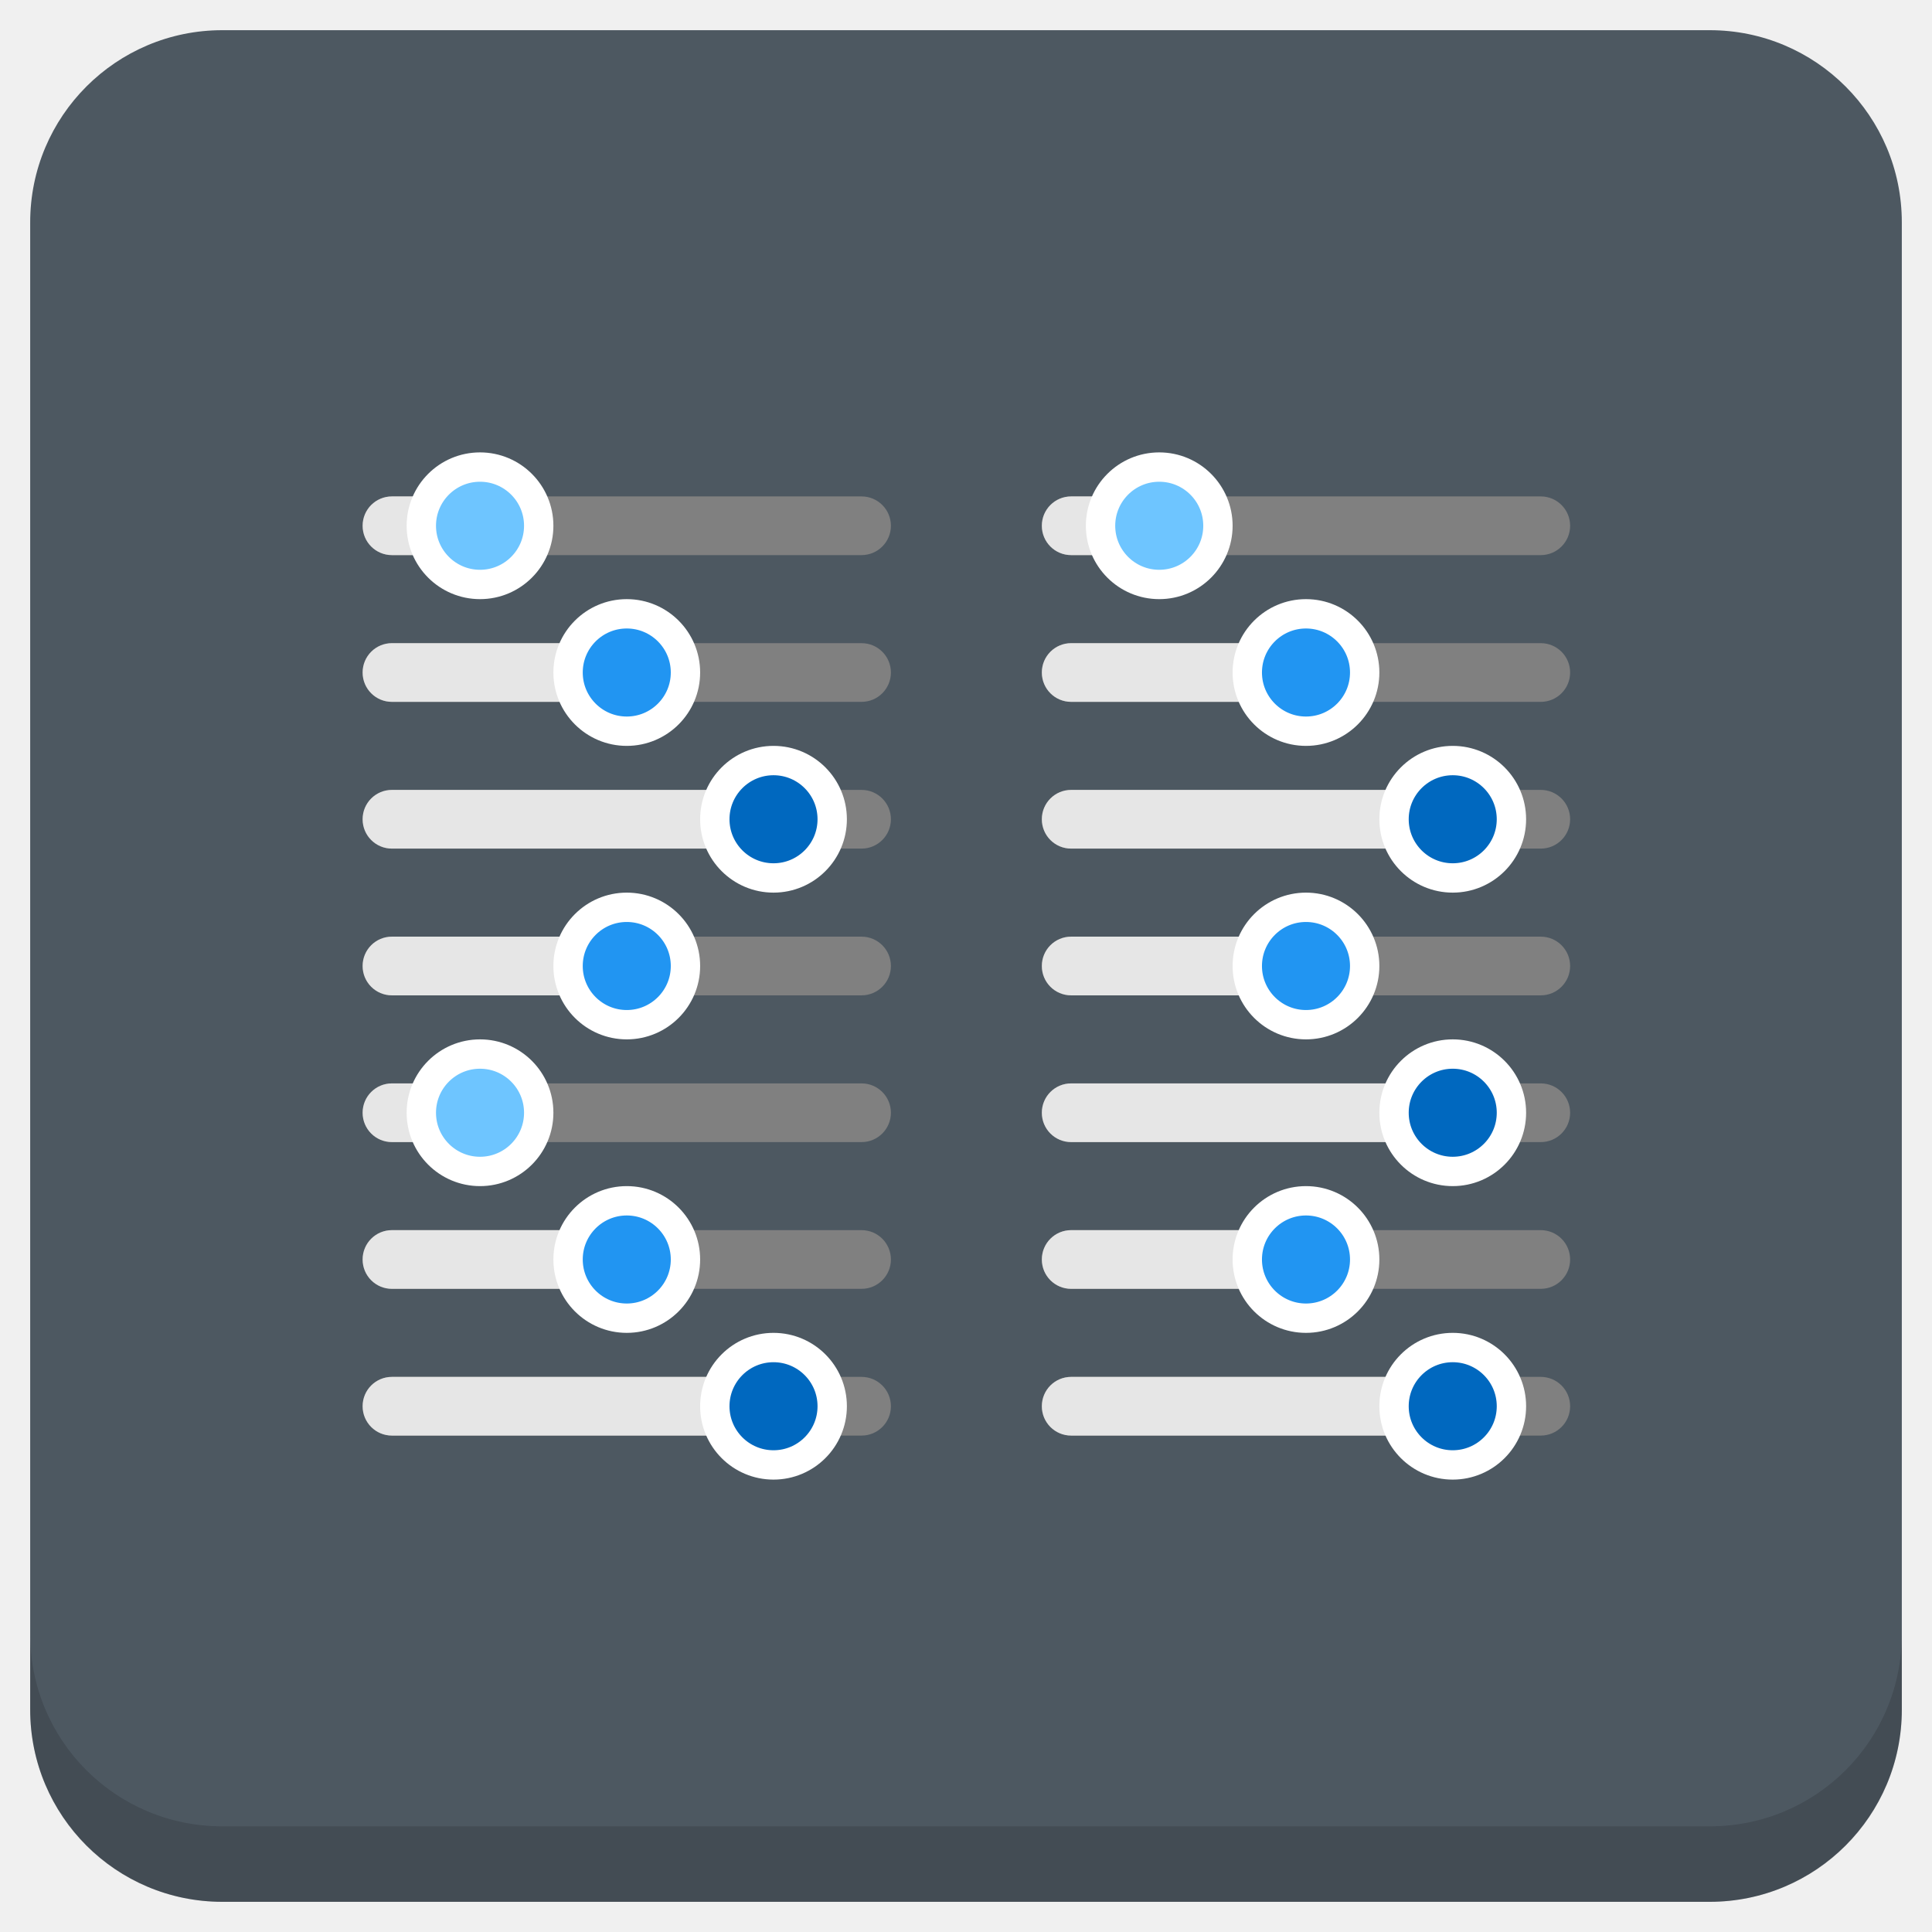
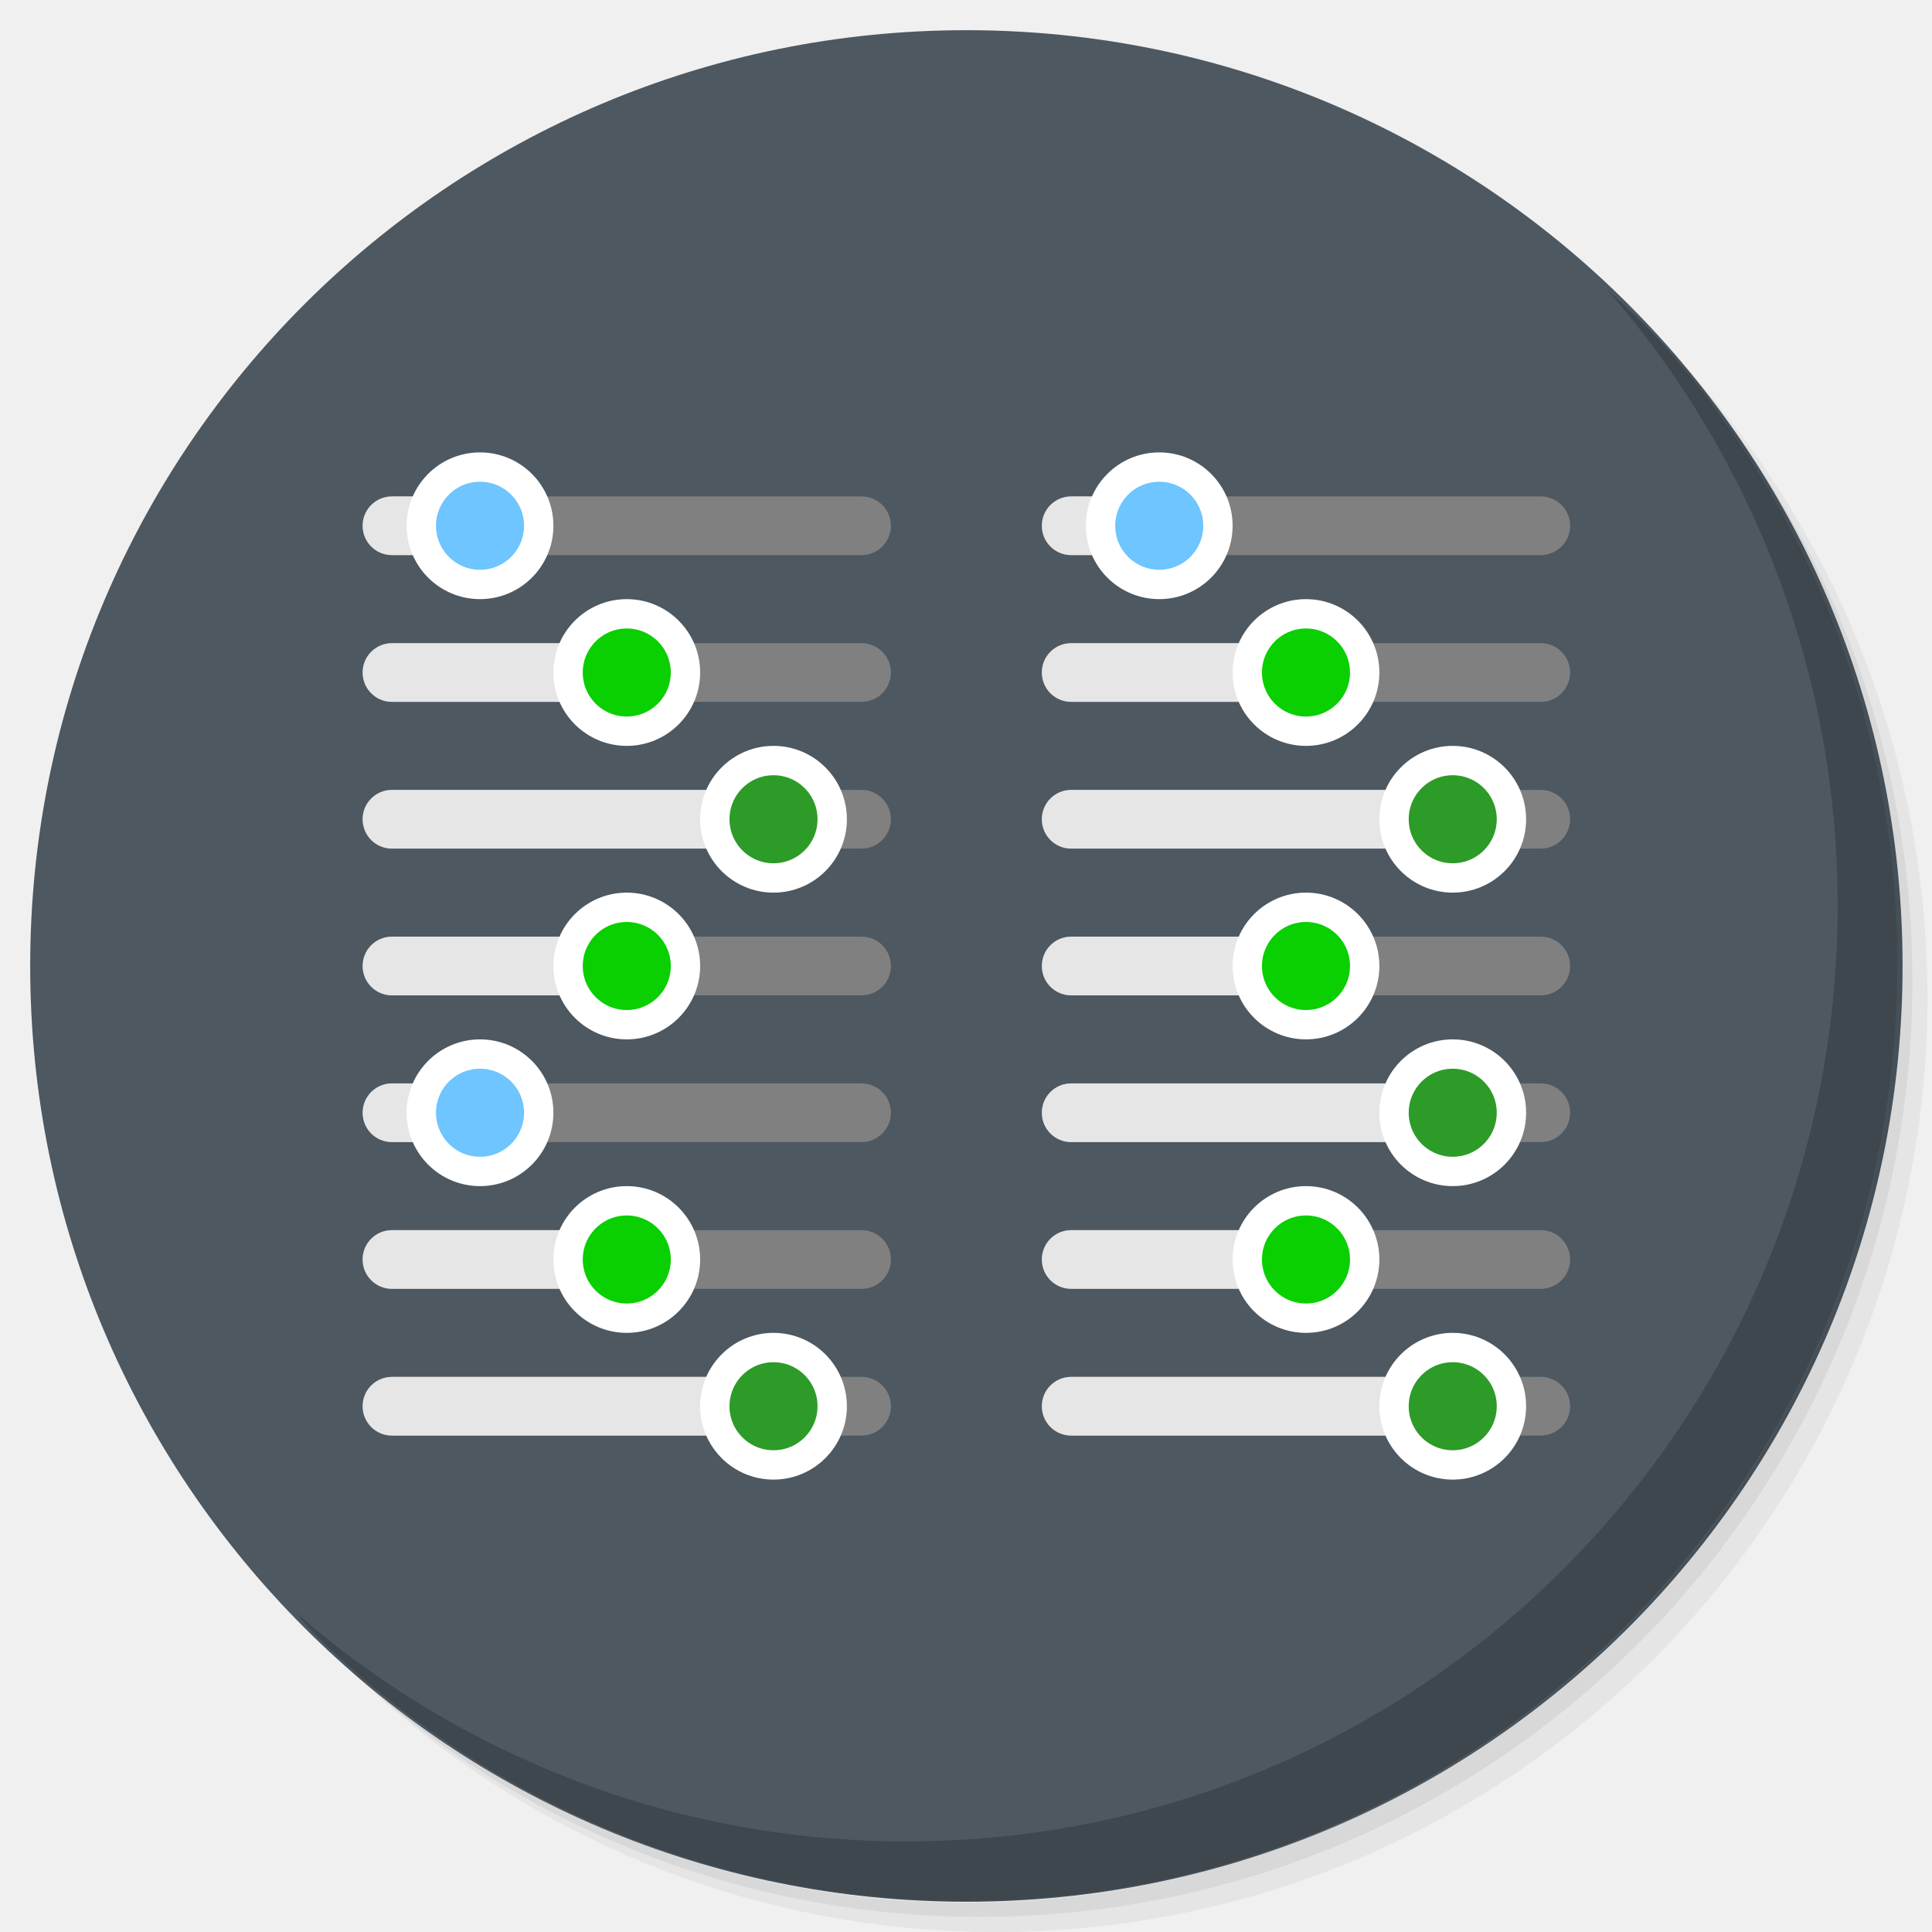
<svg xmlns="http://www.w3.org/2000/svg" xmlns:xlink="http://www.w3.org/1999/xlink" version="1.1" id="Layer_1" x="0px" y="0px" viewBox="0 0 256 256" enable-background="new 0 0 256 256" xml:space="preserve">
  <defs id="defs251">
    <clipPath id="b">
      <use width="100%" overflow="visible" xlink:href="#a" height="100%" id="use5" />
    </clipPath>
    <linearGradient x1="29.337" x2="81.837" y1="75.021" gradientUnits="userSpaceOnUse" y2="44.354" id="c">
      <stop id="stop10" offset="0" stop-opacity=".6" stop-color="#A52714" />
      <stop id="stop12" offset=".66" stop-opacity="0" stop-color="#A52714" />
    </linearGradient>
    <clipPath id="clipPath1232">
      <use width="100%" overflow="visible" xlink:href="#a" height="100%" id="use1230" />
    </clipPath>
    <clipPath id="clipPath1236">
      <use width="100%" overflow="visible" xlink:href="#a" height="100%" id="use1234" />
    </clipPath>
    <linearGradient x1="110.87" x2="52.538" y1="164.5" gradientUnits="userSpaceOnUse" y2="130.33" id="d">
      <stop id="stop23" offset="0" stop-opacity=".4" stop-color="#055524" />
      <stop id="stop25" offset=".33" stop-opacity="0" stop-color="#055524" />
    </linearGradient>
    <clipPath id="clipPath1244">
      <use width="100%" overflow="visible" xlink:href="#a" height="100%" id="use1242" />
    </clipPath>
    <clipPath id="clipPath1248">
      <use width="100%" overflow="visible" xlink:href="#a" height="100%" id="use1246" />
    </clipPath>
    <clipPath id="f">
      <use y="0" x="0" style="overflow:visible" id="use37" height="100%" xlink:href="#e" overflow="visible" width="100%" />
    </clipPath>
    <linearGradient x1="121.86" x2="136.55" y1="49.804" gradientUnits="userSpaceOnUse" y2="114.13" id="g">
      <stop id="stop42" offset="0" stop-opacity=".3" stop-color="#EA6100" />
      <stop id="stop44" offset=".66" stop-opacity="0" stop-color="#EA6100" />
    </linearGradient>
    <clipPath id="clipPath1258">
      <use width="100%" overflow="visible" xlink:href="#a" height="100%" id="use1256" />
    </clipPath>
    <clipPath id="clipPath1269">
      <use width="100%" overflow="visible" xlink:href="#a" height="100%" id="use1267" />
    </clipPath>
    <clipPath id="j">
      <use y="0" x="0" style="overflow:visible" id="use62" height="100%" xlink:href="#i" overflow="visible" width="100%" />
    </clipPath>
    <radialGradient id="l" gradientUnits="userSpaceOnUse" cy="55.948" cx="668.18" gradientTransform="translate(-576)" r="84.078">
      <stop stop-color="#3E2723" stop-opacity=".2" offset="0" id="stop73" />
      <stop stop-color="#3E2723" stop-opacity="0" offset="1" id="stop75" />
    </radialGradient>
    <clipPath id="clipPath1285">
      <use width="100%" overflow="visible" xlink:href="#a" height="100%" id="use1283" />
    </clipPath>
    <clipPath id="clipPath1289">
      <use width="100%" overflow="visible" xlink:href="#a" height="100%" id="use1287" />
    </clipPath>
    <clipPath id="n">
      <use y="0" x="0" style="overflow:visible" id="use83" height="100%" xlink:href="#m" overflow="visible" width="100%" />
    </clipPath>
    <radialGradient id="p" gradientUnits="userSpaceOnUse" cy="48.52" cx="597.88" gradientTransform="translate(-576)" r="78.044">
      <stop stop-color="#3E2723" stop-opacity=".2" offset="0" id="stop94" />
      <stop stop-color="#3E2723" stop-opacity="0" offset="1" id="stop96" />
    </radialGradient>
    <clipPath id="clipPath1305">
      <use width="100%" overflow="visible" xlink:href="#a" height="100%" id="use1303" />
    </clipPath>
    <radialGradient id="q" gradientUnits="userSpaceOnUse" cy="96.138" cx="671.84" gradientTransform="translate(-576)" r="87.87">
      <stop stop-color="#263238" stop-opacity=".2" offset="0" id="stop101" />
      <stop stop-color="#263238" stop-opacity="0" offset="1" id="stop103" />
    </radialGradient>
    <clipPath id="clipPath1312">
      <use width="100%" overflow="visible" xlink:href="#a" height="100%" id="use1310" />
    </clipPath>
    <clipPath id="clipPath1316">
      <use width="100%" overflow="visible" xlink:href="#a" height="100%" id="use1314" />
    </clipPath>
    <clipPath id="clipPath1320">
      <use width="100%" overflow="visible" xlink:href="#a" height="100%" id="use1318" />
    </clipPath>
    <clipPath id="clipPath1324">
      <use width="100%" overflow="visible" xlink:href="#a" height="100%" id="use1322" />
    </clipPath>
    <path d="m 8,184 h 83.77 l 38.88,-38.88 V 116 H 61.36 L 8,24.48 Z" id="e" />
    <path d="m 96,56 34.65,60 -38.88,68 H 184 V 56 Z" id="i" />
    <path d="M 21.97,8 V 48.34 L 61.36,116 96,56 h 88 V 8 Z" id="m" />
    <clipPath id="b-1">
      <use width="100%" overflow="visible" xlink:href="#a" height="100%" id="use5-7" />
    </clipPath>
    <clipPath id="clipPath1232-2">
      <use width="100%" overflow="visible" xlink:href="#a" height="100%" id="use1230-2" />
    </clipPath>
    <clipPath id="clipPath1236-6">
      <use width="100%" overflow="visible" xlink:href="#a" height="100%" id="use1234-1" />
    </clipPath>
    <clipPath id="clipPath1244-1">
      <use width="100%" overflow="visible" xlink:href="#a" height="100%" id="use1242-5" />
    </clipPath>
    <clipPath id="clipPath1248-9">
      <use width="100%" overflow="visible" xlink:href="#a" height="100%" id="use1246-4" />
    </clipPath>
    <clipPath id="f-9">
      <use y="0" x="0" style="overflow:visible" id="use37-0" height="100%" xlink:href="#e-8" overflow="visible" width="100%" />
    </clipPath>
    <clipPath id="clipPath1258-7">
      <use width="100%" overflow="visible" xlink:href="#a" height="100%" id="use1256-7" />
    </clipPath>
    <clipPath id="clipPath1269-1">
      <use width="100%" overflow="visible" xlink:href="#a" height="100%" id="use1267-1" />
    </clipPath>
    <clipPath id="j-5">
      <use y="0" x="0" style="overflow:visible" id="use62-9" height="100%" xlink:href="#i-5" overflow="visible" width="100%" />
    </clipPath>
    <radialGradient id="l-7" gradientUnits="userSpaceOnUse" cy="55.948" cx="668.18" gradientTransform="translate(-576)" r="84.078">
      <stop stop-color="#3E2723" stop-opacity=".2" offset="0" id="stop73-7" />
      <stop stop-color="#3E2723" stop-opacity="0" offset="1" id="stop75-6" />
    </radialGradient>
    <clipPath id="clipPath1285-7">
      <use width="100%" overflow="visible" xlink:href="#a" height="100%" id="use1283-3" />
    </clipPath>
    <clipPath id="clipPath1289-6">
      <use width="100%" overflow="visible" xlink:href="#a" height="100%" id="use1287-5" />
    </clipPath>
    <clipPath id="n-6">
      <use y="0" x="0" style="overflow:visible" id="use83-3" height="100%" xlink:href="#m-6" overflow="visible" width="100%" />
    </clipPath>
    <radialGradient id="p-9" gradientUnits="userSpaceOnUse" cy="48.52" cx="597.88" gradientTransform="translate(-576)" r="78.044">
      <stop stop-color="#3E2723" stop-opacity=".2" offset="0" id="stop94-4" />
      <stop stop-color="#3E2723" stop-opacity="0" offset="1" id="stop96-8" />
    </radialGradient>
    <clipPath id="clipPath1305-1">
      <use width="100%" overflow="visible" xlink:href="#a" height="100%" id="use1303-2" />
    </clipPath>
    <radialGradient id="q-9" gradientUnits="userSpaceOnUse" cy="96.138" cx="671.84" gradientTransform="translate(-576)" r="87.87">
      <stop stop-color="#263238" stop-opacity=".2" offset="0" id="stop101-3" />
      <stop stop-color="#263238" stop-opacity="0" offset="1" id="stop103-9" />
    </radialGradient>
    <clipPath id="clipPath1312-0">
      <use width="100%" overflow="visible" xlink:href="#a" height="100%" id="use1310-8" />
    </clipPath>
    <clipPath id="clipPath1316-8">
      <use width="100%" overflow="visible" xlink:href="#a" height="100%" id="use1314-5" />
    </clipPath>
    <clipPath id="clipPath1320-0">
      <use width="100%" overflow="visible" xlink:href="#a" height="100%" id="use1318-9" />
    </clipPath>
    <clipPath id="clipPath1324-6">
      <use width="100%" overflow="visible" xlink:href="#a" height="100%" id="use1322-3" />
    </clipPath>
    <path d="m 8,184 h 83.77 l 38.88,-38.88 V 116 H 61.36 L 8,24.48 Z" id="e-8" />
    <path d="m 96,56 34.65,60 -38.88,68 H 184 V 56 Z" id="i-5" />
    <path d="M 21.97,8 V 48.34 L 61.36,116 96,56 h 88 V 8 Z" id="m-6" />
    <radialGradient id="r" gradientUnits="userSpaceOnUse" cy="32.014" cx="34.286" gradientTransform="translate(-23.07961,-106.2699)" r="176.75">
      <stop stop-color="#fff" stop-opacity=".1" offset="0" id="stop130" />
      <stop stop-color="#fff" stop-opacity="0" offset="1" id="stop132" />
    </radialGradient>
    <clipPath id="b-0">
      <use y="0" x="0" style="overflow:visible" width="100%" overflow="visible" xlink:href="#a" height="100%" id="use5-5" />
    </clipPath>
    <clipPath id="clipPath963">
      <use y="0" x="0" style="overflow:visible" width="100%" overflow="visible" xlink:href="#a" height="100%" id="use961" />
    </clipPath>
    <clipPath id="clipPath967">
      <use y="0" x="0" style="overflow:visible" width="100%" overflow="visible" xlink:href="#a" height="100%" id="use965" />
    </clipPath>
    <radialGradient id="q-94" gradientUnits="userSpaceOnUse" cy="96.138" cx="671.84" gradientTransform="translate(-576)" r="87.87">
      <stop stop-color="#263238" stop-opacity=".2" offset="0" id="stop101-6" />
      <stop stop-color="#263238" stop-opacity="0" offset="1" id="stop103-92" />
    </radialGradient>
    <clipPath id="clipPath974">
      <use y="0" x="0" style="overflow:visible" width="100%" overflow="visible" xlink:href="#a" height="100%" id="use972" />
    </clipPath>
    <radialGradient id="p-2" gradientUnits="userSpaceOnUse" cy="48.52" cx="597.88" gradientTransform="translate(-576)" r="78.044">
      <stop stop-color="#3E2723" stop-opacity=".2" offset="0" id="stop94-47" />
      <stop stop-color="#3E2723" stop-opacity="0" offset="1" id="stop96-7" />
    </radialGradient>
    <clipPath id="clipPath981">
      <use y="0" x="0" style="overflow:visible" width="100%" overflow="visible" xlink:href="#a" height="100%" id="use979" />
    </clipPath>
    <clipPath id="clipPath985">
      <use y="0" x="0" style="overflow:visible" width="100%" overflow="visible" xlink:href="#a" height="100%" id="use983" />
    </clipPath>
    <clipPath id="n-5">
      <use width="100%" overflow="visible" xlink:href="#m-0" height="100%" id="use83-4" style="overflow:visible" x="0" y="0" />
    </clipPath>
    <radialGradient id="l-2" gradientUnits="userSpaceOnUse" cy="55.948" cx="668.18" gradientTransform="translate(-576)" r="84.078">
      <stop stop-color="#3E2723" stop-opacity=".2" offset="0" id="stop73-8" />
      <stop stop-color="#3E2723" stop-opacity="0" offset="1" id="stop75-9" />
    </radialGradient>
    <clipPath id="clipPath997">
      <use y="0" x="0" style="overflow:visible" width="100%" overflow="visible" xlink:href="#a" height="100%" id="use995" />
    </clipPath>
    <clipPath id="clipPath1001">
      <use y="0" x="0" style="overflow:visible" width="100%" overflow="visible" xlink:href="#a" height="100%" id="use999" />
    </clipPath>
    <clipPath id="j-3">
      <use width="100%" overflow="visible" xlink:href="#i-1" height="100%" id="use62-6" style="overflow:visible" x="0" y="0" />
    </clipPath>
    <clipPath id="clipPath1010">
      <use y="0" x="0" style="overflow:visible" width="100%" overflow="visible" xlink:href="#a" height="100%" id="use1008" />
    </clipPath>
    <clipPath id="clipPath1017">
      <use y="0" x="0" style="overflow:visible" width="100%" overflow="visible" xlink:href="#a" height="100%" id="use1015" />
    </clipPath>
    <clipPath id="f-0">
      <use width="100%" overflow="visible" xlink:href="#e-1" height="100%" id="use37-5" style="overflow:visible" x="0" y="0" />
    </clipPath>
    <clipPath id="clipPath1029">
      <use y="0" x="0" style="overflow:visible" width="100%" overflow="visible" xlink:href="#a" height="100%" id="use1027" />
    </clipPath>
    <clipPath id="clipPath1033">
      <use y="0" x="0" style="overflow:visible" width="100%" overflow="visible" xlink:href="#a" height="100%" id="use1031" />
    </clipPath>
    <clipPath id="clipPath1043">
      <use y="0" x="0" style="overflow:visible" width="100%" overflow="visible" xlink:href="#a" height="100%" id="use1041" />
    </clipPath>
    <clipPath id="clipPath1047">
      <use y="0" x="0" style="overflow:visible" width="100%" overflow="visible" xlink:href="#a" height="100%" id="use1045" />
    </clipPath>
    <path id="e-1" d="m 8,184 h 83.77 l 38.88,-38.88 V 116 H 61.36 L 8,24.48 Z" />
    <path id="i-1" d="m 96,56 34.65,60 -38.88,68 H 184 V 56 Z" />
    <path id="m-0" d="M 21.97,8 V 48.34 L 61.36,116 96,56 h 88 V 8 Z" />
    <circle r="88" cx="96" cy="96" id="a" />
    <path d="m8 184h83.77l38.88-38.88v-29.12h-69.29l-53.36-91.52z" id="e-6" />
    <path d="m96 56l34.65 60-38.88 68h92.23v-128z" id="i-2" />
    <path d="m21.97 8v40.34l39.39 67.66 34.64-60h88v-48z" id="m-8" />
    <defs id="defs1820">
      <path d="M 21.97,8 V 48.34 L 61.36,116 96,56 h 88 V 8 Z" id="path1928" />
    </defs>
    <clipPath id="n-7">
      <use id="use1822" height="100%" xlink:href="#m-8" overflow="visible" width="100%" style="overflow:visible" x="0" y="0" />
    </clipPath>
    <defs id="defs1799">
      <path d="m 96,56 34.65,60 -38.88,68 H 184 V 56 Z" id="path1918" />
    </defs>
    <clipPath id="j-6">
      <use id="use1801" height="100%" xlink:href="#i-2" overflow="visible" width="100%" style="overflow:visible" x="0" y="0" />
    </clipPath>
    <defs id="defs1774">
      <path d="m 8,184 h 83.77 l 38.88,-38.88 V 116 H 61.36 L 8,24.48 Z" id="path1902" />
    </defs>
    <clipPath id="f-06">
      <use id="use1776" height="100%" xlink:href="#e-6" overflow="visible" width="100%" style="overflow:visible" x="0" y="0" />
    </clipPath>
    <linearGradient x1="110.87" x2="52.538" y1="164.5" gradientUnits="userSpaceOnUse" y2="130.33" id="linearGradient1897">
      <stop id="stop1762" offset="0" stop-opacity=".4" stop-color="#055524" />
      <stop id="stop1764" offset=".33" stop-opacity="0" stop-color="#055524" />
    </linearGradient>
    <linearGradient x1="29.337" x2="81.837" y1="75.021" gradientUnits="userSpaceOnUse" y2="44.354" id="linearGradient1889">
      <stop id="stop1749" offset="0" stop-opacity=".6" stop-color="#A52714" />
      <stop id="stop1751" offset=".66" stop-opacity="0" stop-color="#A52714" />
    </linearGradient>
    <linearGradient id="linearGradient1910" y2="114.13" gradientUnits="userSpaceOnUse" y1="49.804" x2="136.55" x1="121.86">
      <stop stop-color="#EA6100" stop-opacity=".3" offset="0" id="stop1781" />
      <stop stop-color="#EA6100" stop-opacity="0" offset=".66" id="stop1783" />
    </linearGradient>
    <clipPath id="b-3">
      <use y="0" x="0" style="overflow:visible" width="100%" overflow="visible" xlink:href="#a" height="100%" id="use5-1" />
    </clipPath>
    <clipPath id="clipPath1024">
      <use y="0" x="0" style="overflow:visible" width="100%" overflow="visible" xlink:href="#a" height="100%" id="use1022" />
    </clipPath>
    <clipPath id="clipPath1028">
      <use y="0" x="0" style="overflow:visible" width="100%" overflow="visible" xlink:href="#a" height="100%" id="use1026" />
    </clipPath>
    <clipPath id="clipPath1035">
      <use y="0" x="0" style="overflow:visible" width="100%" overflow="visible" xlink:href="#a" height="100%" id="use1033" />
    </clipPath>
    <clipPath id="clipPath1039">
      <use y="0" x="0" style="overflow:visible" width="100%" overflow="visible" xlink:href="#a" height="100%" id="use1037" />
    </clipPath>
    <clipPath id="f-6">
      <use y="0" x="0" style="overflow:visible" id="use37-8" height="100%" xlink:href="#e-61" overflow="visible" width="100%" />
    </clipPath>
    <clipPath id="clipPath1048">
      <use y="0" x="0" style="overflow:visible" width="100%" overflow="visible" xlink:href="#a" height="100%" id="use1046" />
    </clipPath>
    <clipPath id="clipPath1058">
      <use y="0" x="0" style="overflow:visible" width="100%" overflow="visible" xlink:href="#a" height="100%" id="use1056" />
    </clipPath>
    <clipPath id="j-66">
      <use y="0" x="0" style="overflow:visible" id="use62-4" height="100%" xlink:href="#i-59" overflow="visible" width="100%" />
    </clipPath>
    <radialGradient id="l-9" gradientUnits="userSpaceOnUse" cy="55.948" cx="668.18" gradientTransform="translate(-576)" r="84.078">
      <stop stop-color="#3E2723" stop-opacity=".2" offset="0" id="stop73-5" />
      <stop stop-color="#3E2723" stop-opacity="0" offset="1" id="stop75-0" />
    </radialGradient>
    <clipPath id="clipPath1073">
      <use y="0" x="0" style="overflow:visible" width="100%" overflow="visible" xlink:href="#a" height="100%" id="use1071" />
    </clipPath>
    <clipPath id="clipPath1077">
      <use y="0" x="0" style="overflow:visible" width="100%" overflow="visible" xlink:href="#a" height="100%" id="use1075" />
    </clipPath>
    <clipPath id="n-4">
      <use y="0" x="0" style="overflow:visible" id="use83-8" height="100%" xlink:href="#m-4" overflow="visible" width="100%" />
    </clipPath>
    <radialGradient id="p-7" gradientUnits="userSpaceOnUse" cy="48.52" cx="597.88" gradientTransform="translate(-576)" r="78.044">
      <stop stop-color="#3E2723" stop-opacity=".2" offset="0" id="stop94-1" />
      <stop stop-color="#3E2723" stop-opacity="0" offset="1" id="stop96-72" />
    </radialGradient>
    <clipPath id="clipPath1092">
      <use y="0" x="0" style="overflow:visible" width="100%" overflow="visible" xlink:href="#a" height="100%" id="use1090" />
    </clipPath>
    <radialGradient id="q-7" gradientUnits="userSpaceOnUse" cy="96.138" cx="671.84" gradientTransform="translate(-576)" r="87.87">
      <stop stop-color="#263238" stop-opacity=".2" offset="0" id="stop101-2" />
      <stop stop-color="#263238" stop-opacity="0" offset="1" id="stop103-2" />
    </radialGradient>
    <clipPath id="clipPath1099">
      <use y="0" x="0" style="overflow:visible" width="100%" overflow="visible" xlink:href="#a" height="100%" id="use1097" />
    </clipPath>
    <clipPath id="clipPath1103">
      <use y="0" x="0" style="overflow:visible" width="100%" overflow="visible" xlink:href="#a" height="100%" id="use1101" />
    </clipPath>
    <clipPath id="clipPath1107">
      <use y="0" x="0" style="overflow:visible" width="100%" overflow="visible" xlink:href="#a" height="100%" id="use1105" />
    </clipPath>
    <clipPath id="clipPath1111">
      <use y="0" x="0" style="overflow:visible" width="100%" overflow="visible" xlink:href="#a" height="100%" id="use1109" />
    </clipPath>
    <radialGradient id="r-6" gradientUnits="userSpaceOnUse" cy="32.014" cx="34.286" gradientTransform="translate(-7,-7)" r="176.75">
      <stop stop-color="#fff" stop-opacity=".1" offset="0" id="stop130-1" />
      <stop stop-color="#fff" stop-opacity="0" offset="1" id="stop132-0" />
    </radialGradient>
    <path d="m 8,184 h 83.77 l 38.88,-38.88 V 116 H 61.36 L 8,24.48 Z" id="e-61" />
    <path d="m 96,56 34.65,60 -38.88,68 H 184 V 56 Z" id="i-59" />
    <path d="M 21.97,8 V 48.34 L 61.36,116 96,56 h 88 V 8 Z" id="m-4" />
    <clipPath id="b-9">
      <use y="0" x="0" style="overflow:visible" width="100%" overflow="visible" xlink:href="#a" height="100%" id="use5-0" />
    </clipPath>
    <clipPath id="clipPath1024-7">
      <use y="0" x="0" style="overflow:visible" width="100%" overflow="visible" xlink:href="#a" height="100%" id="use1022-7" />
    </clipPath>
    <clipPath id="clipPath1028-1">
      <use y="0" x="0" style="overflow:visible" width="100%" overflow="visible" xlink:href="#a" height="100%" id="use1026-1" />
    </clipPath>
    <clipPath id="clipPath1035-7">
      <use y="0" x="0" style="overflow:visible" width="100%" overflow="visible" xlink:href="#a" height="100%" id="use1033-7" />
    </clipPath>
    <clipPath id="clipPath1039-6">
      <use y="0" x="0" style="overflow:visible" width="100%" overflow="visible" xlink:href="#a" height="100%" id="use1037-7" />
    </clipPath>
    <clipPath id="f-3">
      <use y="0" x="0" style="overflow:visible" id="use37-6" height="100%" xlink:href="#e-9" overflow="visible" width="100%" />
    </clipPath>
    <clipPath id="clipPath1048-3">
      <use y="0" x="0" style="overflow:visible" width="100%" overflow="visible" xlink:href="#a" height="100%" id="use1046-9" />
    </clipPath>
    <clipPath id="clipPath1058-4">
      <use y="0" x="0" style="overflow:visible" width="100%" overflow="visible" xlink:href="#a" height="100%" id="use1056-8" />
    </clipPath>
    <clipPath id="j-1">
      <use y="0" x="0" style="overflow:visible" id="use62-2" height="100%" xlink:href="#i-6" overflow="visible" width="100%" />
    </clipPath>
    <radialGradient id="l-93" gradientUnits="userSpaceOnUse" cy="55.948" cx="668.18" gradientTransform="translate(-576)" r="84.078">
      <stop stop-color="#3E2723" stop-opacity=".2" offset="0" id="stop73-9" />
      <stop stop-color="#3E2723" stop-opacity="0" offset="1" id="stop75-08" />
    </radialGradient>
    <clipPath id="clipPath1073-8">
      <use y="0" x="0" style="overflow:visible" width="100%" overflow="visible" xlink:href="#a" height="100%" id="use1071-5" />
    </clipPath>
    <clipPath id="clipPath1077-0">
      <use y="0" x="0" style="overflow:visible" width="100%" overflow="visible" xlink:href="#a" height="100%" id="use1075-9" />
    </clipPath>
    <clipPath id="n-63">
      <use y="0" x="0" style="overflow:visible" id="use83-85" height="100%" xlink:href="#m-2" overflow="visible" width="100%" />
    </clipPath>
    <radialGradient id="p-6" gradientUnits="userSpaceOnUse" cy="48.52" cx="597.88" gradientTransform="translate(-576)" r="78.044">
      <stop stop-color="#3E2723" stop-opacity=".2" offset="0" id="stop94-11" />
      <stop stop-color="#3E2723" stop-opacity="0" offset="1" id="stop96-5" />
    </radialGradient>
    <clipPath id="clipPath1092-9">
      <use y="0" x="0" style="overflow:visible" width="100%" overflow="visible" xlink:href="#a" height="100%" id="use1090-8" />
    </clipPath>
    <radialGradient id="q-4" gradientUnits="userSpaceOnUse" cy="96.138" cx="671.84" gradientTransform="translate(-576)" r="87.87">
      <stop stop-color="#263238" stop-opacity=".2" offset="0" id="stop101-8" />
      <stop stop-color="#263238" stop-opacity="0" offset="1" id="stop103-1" />
    </radialGradient>
    <clipPath id="clipPath1099-0">
      <use y="0" x="0" style="overflow:visible" width="100%" overflow="visible" xlink:href="#a" height="100%" id="use1097-3" />
    </clipPath>
    <clipPath id="clipPath1103-0">
      <use y="0" x="0" style="overflow:visible" width="100%" overflow="visible" xlink:href="#a" height="100%" id="use1101-4" />
    </clipPath>
    <clipPath id="clipPath1107-4">
      <use y="0" x="0" style="overflow:visible" width="100%" overflow="visible" xlink:href="#a" height="100%" id="use1105-4" />
    </clipPath>
    <clipPath id="clipPath1111-4">
      <use y="0" x="0" style="overflow:visible" width="100%" overflow="visible" xlink:href="#a" height="100%" id="use1109-7" />
    </clipPath>
    <radialGradient id="r-63" gradientUnits="userSpaceOnUse" cy="32.014" cx="34.286" gradientTransform="translate(-7,-7)" r="176.75">
      <stop stop-color="#fff" stop-opacity=".1" offset="0" id="stop130-17" />
      <stop stop-color="#fff" stop-opacity="0" offset="1" id="stop132-5" />
    </radialGradient>
    <path d="m 8,184 h 83.77 l 38.88,-38.88 V 116 H 61.36 L 8,24.48 Z" id="e-9" />
    <path d="m 96,56 34.65,60 -38.88,68 H 184 V 56 Z" id="i-6" />
    <path d="M 21.97,8 V 48.34 L 61.36,116 96,56 h 88 V 8 Z" id="m-2" />
  </defs>
-   <g id="layer3" style="display:inline">
-     <rect style="display:inline;fill:#4d5861;fill-opacity:1;stroke-width:1.418" id="rect1101" width="248" height="248" x="4" y="4" ry="25.456" />
+   <g id="layer3" style="display:none">
+     <rect style="display:none;fill:#4d5861;fill-opacity:1;stroke-width:1.418" id="rect1101" width="248" height="248" x="4" y="4" ry="25.456" />
  </g>
-   <g id="layer2" style="display:inline">
-     <path style="display:inline;opacity:0.5;fill:#17171d;fill-opacity:0.392;stroke-width:1.418" d="m 4,216.545 v 10 C 4,240.647 15.353,252 29.455,252 h 197.09 c 14.103,0 25.455,-11.353 25.455,-25.455 v -10 C 252,230.647 240.647,242 226.545,242 H 29.455 C 15.353,242 4,230.647 4,216.545 Z" id="rect1101-3" />
+   <g id="layer2" style="display:none">
+     <path style="display:none;opacity:0.5;fill:#17171d;fill-opacity:0.392;stroke-width:1.418" d="m 4,216.545 v 10 C 4,240.647 15.353,252 29.455,252 h 197.09 c 14.103,0 25.455,-11.353 25.455,-25.455 v -10 C 252,230.647 240.647,242 226.545,242 H 29.455 C 15.353,242 4,230.647 4,216.545 Z" id="rect1101-3" />
  </g>
-   <g id="layer4" style="display:none">
+   <g id="layer4" style="display:inline">
    <ellipse style="fill:#4d5861;fill-opacity:1;stroke:none;stroke-width:2.741;stroke-miterlimit:4;stroke-dasharray:none;stroke-opacity:1" id="path1090" cx="128.05" cy="128" rx="124.05" ry="124" />
  </g>
-   <g id="layer6" style="display:none">
+   <g id="layer6" style="display:inline">
    <g id="g2548" style="display:inline" transform="translate(-2.960187,1.58543)">
      <path d="m 256.36,128.415 c 0,-33.9 -13.5,-64.5 -35.4,-86.9 -0.4,-0.3 -0.7,-0.7 -1.1,-1 21.3,22.3 34.5,52.6 34.5,86 0,68.5 -55.2,124 -123.4,124 -32.9,0 -62.9,-13 -85,-34.1 0.3,0.3 0.6,0.6 0.9,0.9 22.2,21.7 52.6,35.1 86,35.1 68.2,0 123.5,-55.5 123.5,-124 z" id="path238" style="display:inline;opacity:0.1" />
      <path d="m 219.86,40.415 c -0.7,-0.6 -1.4,-1.3 -2,-1.9 -0.7,-0.6 -1.4,-1.2 -2.1,-1.9 19.1,21.8 30.7,50.5 30.7,81.8 0,68.5 -55.2,124 -123.4,124 -30.9,0 -59.2,-11.4 -80.9,-30.3 0.6,0.7 1.2,1.4 1.9,2.1 0.6,0.7 1.3,1.4 1.9,2 22.1,21.1 52.1,34.1 85,34.1 68.2,0 123.4,-55.5 123.4,-124 0,-33.3 -13.1,-63.6 -34.5,-85.9 z" id="path240" style="display:inline;opacity:0.2" />
      <path d="m 220.96,41.515 c 21.9,22.4 35.4,53.1 35.4,86.9 0,68.5 -55.2,124 -123.4,124 -33.5,0 -63.8,-13.4 -86,-35.1 22.4,22.9 53.6,37.1 88,37.1 68.2,0 123.4,-55.5 123.4,-124 -0.1,-34.9 -14.4,-66.4 -37.4,-88.9 z" id="path236" style="display:inline;opacity:0.05" />
    </g>
  </g>
  <g id="layer1">
    <g id="g1479" transform="translate(326.0399,29.00303)">
      <g transform="matrix(0.3888889,0,0,0.3888889,-292.7677,88.10809)" id="g1399">
        <rect style="fill:#808080;fill-opacity:1;stroke:none;stroke-width:2.401;stroke-miterlimit:4;stroke-dasharray:none;stroke-opacity:1" id="rect1091-3-2" width="180" height="20" x="38" y="118" ry="10" />
        <rect style="fill:#808080;fill-opacity:1;stroke:none;stroke-width:2.401;stroke-miterlimit:4;stroke-dasharray:none;stroke-opacity:1" id="rect1091-3-2-1-2" width="180" height="20" x="38" y="68" ry="10" />
        <rect style="fill:#808080;fill-opacity:1;stroke:none;stroke-width:2.401;stroke-miterlimit:4;stroke-dasharray:none;stroke-opacity:1" id="rect1091-3-2-1-7" width="180" height="20" x="38" y="168" ry="10" />
        <path style="fill:#e6e6e6;fill-opacity:1;stroke:none;stroke-width:2.401;stroke-miterlimit:4;stroke-dasharray:none;stroke-opacity:1" d="m 48,68 c -5.54,0 -10,4.46 -10,10 0,5.54 4.46,10 10,10 H 89 V 68 Z" id="rect1091-6-3-5" />
        <path style="fill:#e6e6e6;fill-opacity:1;stroke:none;stroke-width:2.401;stroke-miterlimit:4;stroke-dasharray:none;stroke-opacity:1" d="m 48,118 c -5.54,0 -10,4.46 -10,10 0,5.54 4.46,10 10,10 h 91 v -20 z" id="rect1091-6-3-5-0" />
-         <circle style="fill:#2195f2;fill-opacity:1;stroke:#ffffff;stroke-width:10;stroke-miterlimit:4;stroke-dasharray:none;stroke-opacity:1" id="path1114-7" cx="128" cy="128" r="20" />
+         <circle style="fill:#0ACF00;fill-opacity:1;stroke:#ffffff;stroke-width:10;stroke-miterlimit:4;stroke-dasharray:none;stroke-opacity:1" id="path1114-7" cx="128" cy="128" r="20" />
        <circle style="fill:#6ec5ff;fill-opacity:1;stroke:#ffffff;stroke-width:10;stroke-miterlimit:4;stroke-dasharray:none;stroke-opacity:1" id="path1114" cx="78" cy="78" r="20" />
        <path style="fill:#e6e6e6;fill-opacity:1;stroke:none;stroke-width:2.401;stroke-miterlimit:4;stroke-dasharray:none;stroke-opacity:1" d="m 48,168 c -5.54,0 -10,4.46 -10,10 0,5.54 4.46,10 10,10 h 141 v -20 z" id="rect1091-6-3-5-0-6" />
-         <circle style="fill:#0068bf;fill-opacity:1;stroke:#ffffff;stroke-width:10;stroke-miterlimit:4;stroke-dasharray:none;stroke-opacity:1" id="path1114-5" cx="178" cy="178" r="20" />
+         <circle style="fill:#2D9B27;fill-opacity:1;stroke:#ffffff;stroke-width:10;stroke-miterlimit:4;stroke-dasharray:none;stroke-opacity:1" id="path1114-5" cx="178" cy="178" r="20" />
      </g>
      <g transform="matrix(0.3888889,0,0,0.3888889,-292.7677,10.33031)" id="g1399-5">
        <rect style="fill:#808080;fill-opacity:1;stroke:none;stroke-width:2.401;stroke-miterlimit:4;stroke-dasharray:none;stroke-opacity:1" id="rect1091-3-2-3" width="180" height="20" x="38" y="118" ry="10" />
        <rect style="fill:#808080;fill-opacity:1;stroke:none;stroke-width:2.401;stroke-miterlimit:4;stroke-dasharray:none;stroke-opacity:1" id="rect1091-3-2-1-2-8" width="180" height="20" x="38" y="68" ry="10" />
        <rect style="fill:#808080;fill-opacity:1;stroke:none;stroke-width:2.401;stroke-miterlimit:4;stroke-dasharray:none;stroke-opacity:1" id="rect1091-3-2-1-7-8" width="180" height="20" x="38" y="168" ry="10" />
        <path style="fill:#e6e6e6;fill-opacity:1;stroke:none;stroke-width:2.401;stroke-miterlimit:4;stroke-dasharray:none;stroke-opacity:1" d="m 48,68 c -5.54,0 -10,4.46 -10,10 0,5.54 4.46,10 10,10 H 89 V 68 Z" id="rect1091-6-3-5-3" />
        <path style="fill:#e6e6e6;fill-opacity:1;stroke:none;stroke-width:2.401;stroke-miterlimit:4;stroke-dasharray:none;stroke-opacity:1" d="m 48,118 c -5.54,0 -10,4.46 -10,10 0,5.54 4.46,10 10,10 h 91 v -20 z" id="rect1091-6-3-5-0-18" />
-         <circle style="fill:#2195f2;fill-opacity:1;stroke:#ffffff;stroke-width:10;stroke-miterlimit:4;stroke-dasharray:none;stroke-opacity:1" id="path1114-7-9" cx="128" cy="128" r="20" />
+         <circle style="fill:#0ACF00;fill-opacity:1;stroke:#ffffff;stroke-width:10;stroke-miterlimit:4;stroke-dasharray:none;stroke-opacity:1" id="path1114-7-9" cx="128" cy="128" r="20" />
        <circle style="fill:#6ec5ff;fill-opacity:1;stroke:#ffffff;stroke-width:10;stroke-miterlimit:4;stroke-dasharray:none;stroke-opacity:1" id="path1114-6" cx="78" cy="78" r="20" />
        <path style="fill:#e6e6e6;fill-opacity:1;stroke:none;stroke-width:2.401;stroke-miterlimit:4;stroke-dasharray:none;stroke-opacity:1" d="m 48,168 c -5.54,0 -10,4.46 -10,10 0,5.54 4.46,10 10,10 h 141 v -20 z" id="rect1091-6-3-5-0-6-4" />
-         <circle style="fill:#0068bf;fill-opacity:1;stroke:#ffffff;stroke-width:10;stroke-miterlimit:4;stroke-dasharray:none;stroke-opacity:1" id="path1114-5-3" cx="178" cy="178" r="20" />
+         <circle style="fill:#2D9B27;fill-opacity:1;stroke:#ffffff;stroke-width:10;stroke-miterlimit:4;stroke-dasharray:none;stroke-opacity:1" id="path1114-5-3" cx="178" cy="178" r="20" />
      </g>
      <g transform="matrix(0.3888889,0,0,0.3888889,-202.7677,10.33031)" id="g1399-3">
        <rect style="fill:#808080;fill-opacity:1;stroke:none;stroke-width:2.401;stroke-miterlimit:4;stroke-dasharray:none;stroke-opacity:1" id="rect1091-3-2-38" width="180" height="20" x="38" y="118" ry="10" />
        <rect style="fill:#808080;fill-opacity:1;stroke:none;stroke-width:2.401;stroke-miterlimit:4;stroke-dasharray:none;stroke-opacity:1" id="rect1091-3-2-1-2-60" width="180" height="20" x="38" y="68" ry="10" />
        <rect style="fill:#808080;fill-opacity:1;stroke:none;stroke-width:2.401;stroke-miterlimit:4;stroke-dasharray:none;stroke-opacity:1" id="rect1091-3-2-1-7-4" width="180" height="20" x="38" y="168" ry="10" />
        <path style="fill:#e6e6e6;fill-opacity:1;stroke:none;stroke-width:2.401;stroke-miterlimit:4;stroke-dasharray:none;stroke-opacity:1" d="m 48,68 c -5.54,0 -10,4.46 -10,10 0,5.54 4.46,10 10,10 H 89 V 68 Z" id="rect1091-6-3-5-8" />
        <path style="fill:#e6e6e6;fill-opacity:1;stroke:none;stroke-width:2.401;stroke-miterlimit:4;stroke-dasharray:none;stroke-opacity:1" d="m 48,118 c -5.54,0 -10,4.46 -10,10 0,5.54 4.46,10 10,10 h 91 v -20 z" id="rect1091-6-3-5-0-8" />
-         <circle style="fill:#2195f2;fill-opacity:1;stroke:#ffffff;stroke-width:10;stroke-miterlimit:4;stroke-dasharray:none;stroke-opacity:1" id="path1114-7-89" cx="128" cy="128" r="20" />
+         <circle style="fill:#0ACF00;fill-opacity:1;stroke:#ffffff;stroke-width:10;stroke-miterlimit:4;stroke-dasharray:none;stroke-opacity:1" id="path1114-7-89" cx="128" cy="128" r="20" />
        <circle style="fill:#6ec5ff;fill-opacity:1;stroke:#ffffff;stroke-width:10;stroke-miterlimit:4;stroke-dasharray:none;stroke-opacity:1" id="path1114-77" cx="78" cy="78" r="20" />
        <path style="fill:#e6e6e6;fill-opacity:1;stroke:none;stroke-width:2.401;stroke-miterlimit:4;stroke-dasharray:none;stroke-opacity:1" d="m 48,168 c -5.54,0 -10,4.46 -10,10 0,5.54 4.46,10 10,10 h 141 v -20 z" id="rect1091-6-3-5-0-6-6" />
-         <circle style="fill:#0068bf;fill-opacity:1;stroke:#ffffff;stroke-width:10;stroke-miterlimit:4;stroke-dasharray:none;stroke-opacity:1" id="path1114-5-4" cx="178" cy="178" r="20" />
+         <circle style="fill:#2D9B27;fill-opacity:1;stroke:#ffffff;stroke-width:10;stroke-miterlimit:4;stroke-dasharray:none;stroke-opacity:1" id="path1114-5-4" cx="178" cy="178" r="20" />
      </g>
      <rect ry="3.889" y="133.997" x="-187.99" height="7.778" width="70" id="rect1091-3-2-30" style="fill:#808080;fill-opacity:1;stroke:none;stroke-width:0.934;stroke-miterlimit:4;stroke-dasharray:none;stroke-opacity:1" />
      <rect ry="3.889" y="153.441" x="-187.99" height="7.778" width="70" id="rect1091-3-2-1-7-25" style="fill:#808080;fill-opacity:1;stroke:none;stroke-width:0.934;stroke-miterlimit:4;stroke-dasharray:none;stroke-opacity:1" />
      <path id="rect1091-6-3-5-0-0" d="m -184.101,133.997 c -2.154,0 -3.889,1.734 -3.889,3.889 0,2.154 1.734,3.889 3.889,3.889 h 35.389 v -7.778 z" style="fill:#e6e6e6;fill-opacity:1;stroke:none;stroke-width:0.934;stroke-miterlimit:4;stroke-dasharray:none;stroke-opacity:1" />
-       <circle r="7.778" cy="137.886" cx="-152.99" id="path1114-7-5" style="fill:#2195f2;fill-opacity:1;stroke:#ffffff;stroke-width:3.889;stroke-miterlimit:4;stroke-dasharray:none;stroke-opacity:1" />
+       <circle r="7.778" cy="137.886" cx="-152.99" id="path1114-7-5" style="fill:#0ACF00;fill-opacity:1;stroke:#ffffff;stroke-width:3.889;stroke-miterlimit:4;stroke-dasharray:none;stroke-opacity:1" />
      <path id="rect1091-6-3-5-0-6-46" d="m -184.101,153.441 c -2.154,0 -3.889,1.734 -3.889,3.889 0,2.154 1.734,3.889 3.889,3.889 h 54.833 v -7.778 z" style="fill:#e6e6e6;fill-opacity:1;stroke:none;stroke-width:0.934;stroke-miterlimit:4;stroke-dasharray:none;stroke-opacity:1" />
-       <circle r="7.778" cy="157.33" cx="-133.545" id="path1114-5-9" style="fill:#0068bf;fill-opacity:1;stroke:#ffffff;stroke-width:3.889;stroke-miterlimit:4;stroke-dasharray:none;stroke-opacity:1" />
+       <circle r="7.778" cy="157.33" cx="-133.545" id="path1114-5-9" style="fill:#2D9B27;fill-opacity:1;stroke:#ffffff;stroke-width:3.889;stroke-miterlimit:4;stroke-dasharray:none;stroke-opacity:1" />
      <rect ry="3.889" y="95.108" x="-277.99" height="7.778" width="70" id="rect1091-3-2-2" style="fill:#808080;fill-opacity:1;stroke:none;stroke-width:0.934;stroke-miterlimit:4;stroke-dasharray:none;stroke-opacity:1" />
      <path id="rect1091-6-3-5-0-5" d="m -274.101,95.108 c -2.154,0 -3.889,1.734 -3.889,3.889 0,2.154 1.734,3.889 3.889,3.889 h 35.389 v -7.778 z" style="fill:#e6e6e6;fill-opacity:1;stroke:none;stroke-width:0.934;stroke-miterlimit:4;stroke-dasharray:none;stroke-opacity:1" />
-       <circle r="7.778" cy="98.997" cx="-242.99" id="path1114-7-4" style="fill:#2195f2;fill-opacity:1;stroke:#ffffff;stroke-width:3.889;stroke-miterlimit:4;stroke-dasharray:none;stroke-opacity:1" />
+       <circle r="7.778" cy="98.997" cx="-242.99" id="path1114-7-4" style="fill:#0ACF00;fill-opacity:1;stroke:#ffffff;stroke-width:3.889;stroke-miterlimit:4;stroke-dasharray:none;stroke-opacity:1" />
      <rect ry="3.889" y="95.108" x="-187.99" height="7.778" width="70" id="rect1091-3-2-30-9" style="fill:#808080;fill-opacity:1;stroke:none;stroke-width:0.934;stroke-miterlimit:4;stroke-dasharray:none;stroke-opacity:1" />
      <rect ry="3.889" y="114.553" x="-187.99" height="7.778" width="70" id="rect1091-3-2-1-7-25-6" style="fill:#808080;fill-opacity:1;stroke:none;stroke-width:0.934;stroke-miterlimit:4;stroke-dasharray:none;stroke-opacity:1" />
      <path id="rect1091-6-3-5-0-0-0" d="m -184.101,95.108 c -2.154,0 -3.889,1.734 -3.889,3.889 0,2.154 1.734,3.889 3.889,3.889 h 35.389 v -7.778 z" style="fill:#e6e6e6;fill-opacity:1;stroke:none;stroke-width:0.934;stroke-miterlimit:4;stroke-dasharray:none;stroke-opacity:1" />
-       <circle r="7.778" cy="98.997" cx="-152.99" id="path1114-7-5-2" style="fill:#2195f2;fill-opacity:1;stroke:#ffffff;stroke-width:3.889;stroke-miterlimit:4;stroke-dasharray:none;stroke-opacity:1" />
+       <circle r="7.778" cy="98.997" cx="-152.99" id="path1114-7-5-2" style="fill:#0ACF00;fill-opacity:1;stroke:#ffffff;stroke-width:3.889;stroke-miterlimit:4;stroke-dasharray:none;stroke-opacity:1" />
      <path id="rect1091-6-3-5-0-6-46-0" d="m -184.101,114.553 c -2.154,0 -3.889,1.734 -3.889,3.889 0,2.154 1.734,3.889 3.889,3.889 h 54.833 v -7.778 z" style="fill:#e6e6e6;fill-opacity:1;stroke:none;stroke-width:0.934;stroke-miterlimit:4;stroke-dasharray:none;stroke-opacity:1" />
-       <circle r="7.778" cy="118.441" cx="-133.545" id="path1114-5-9-5" style="fill:#0068bf;fill-opacity:1;stroke:#ffffff;stroke-width:3.889;stroke-miterlimit:4;stroke-dasharray:none;stroke-opacity:1" />
+       <circle r="7.778" cy="118.441" cx="-133.545" id="path1114-5-9-5" style="fill:#2D9B27;fill-opacity:1;stroke:#ffffff;stroke-width:3.889;stroke-miterlimit:4;stroke-dasharray:none;stroke-opacity:1" />
    </g>
  </g>
</svg>
